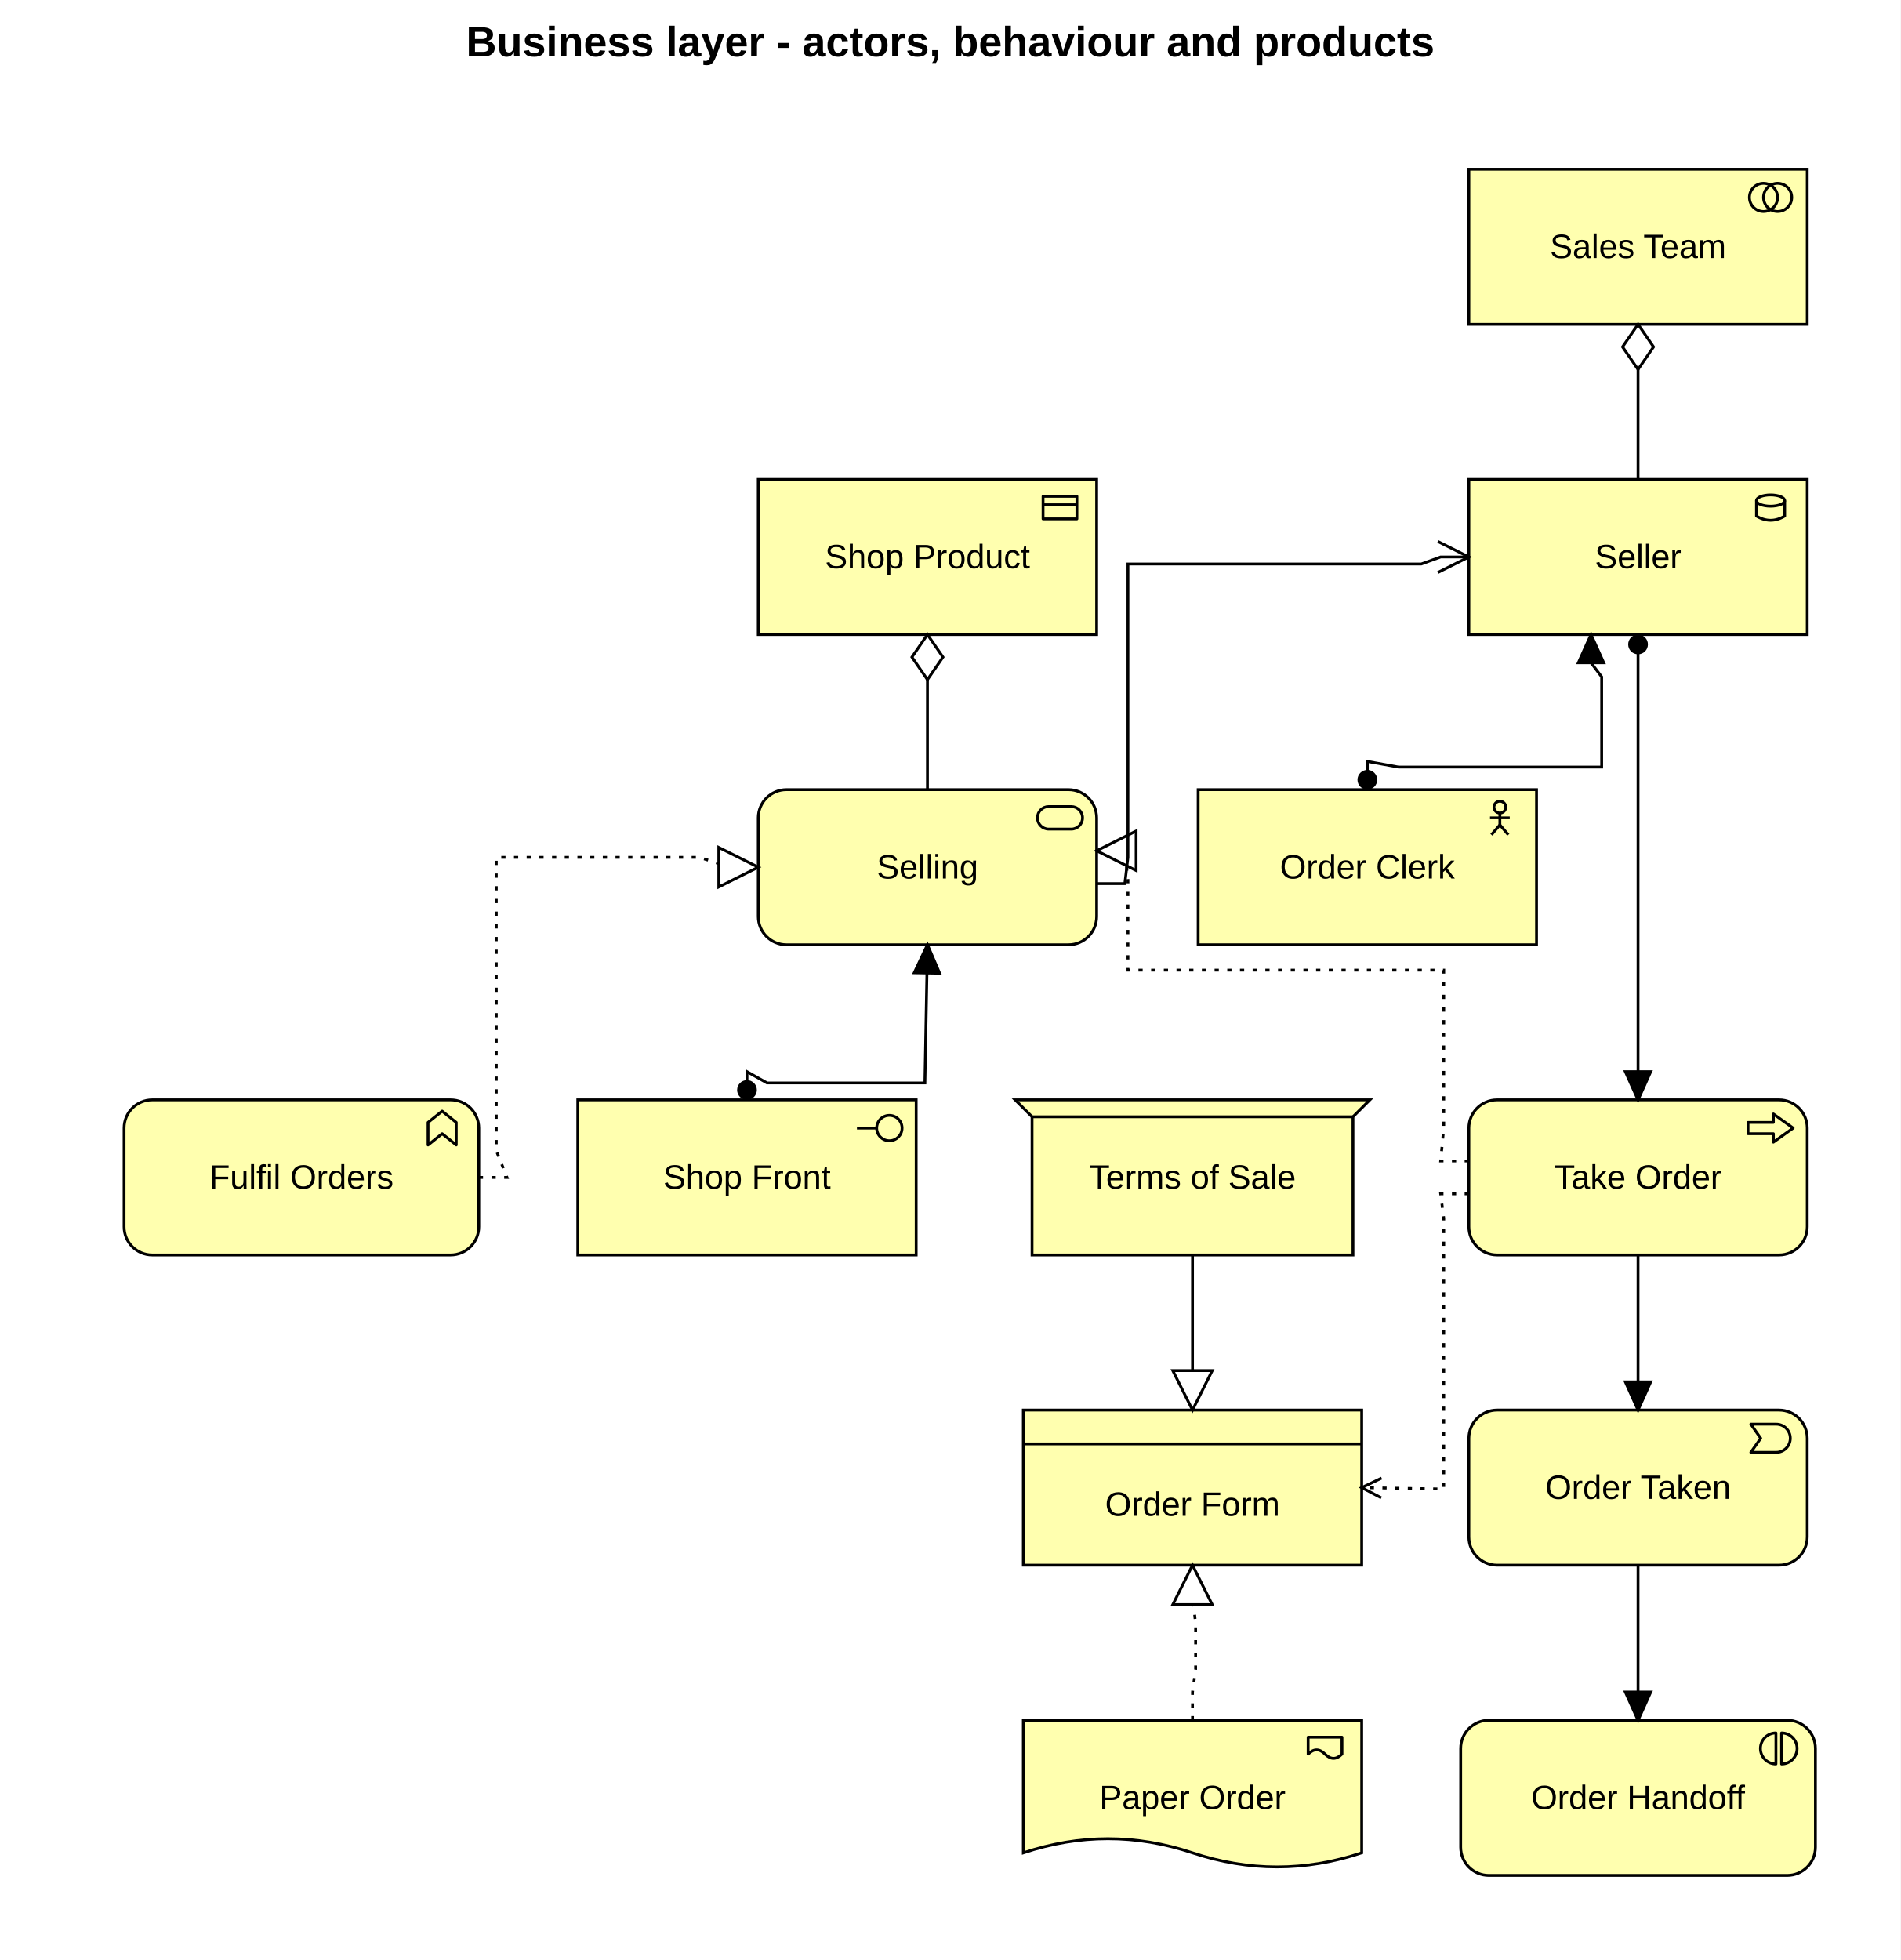
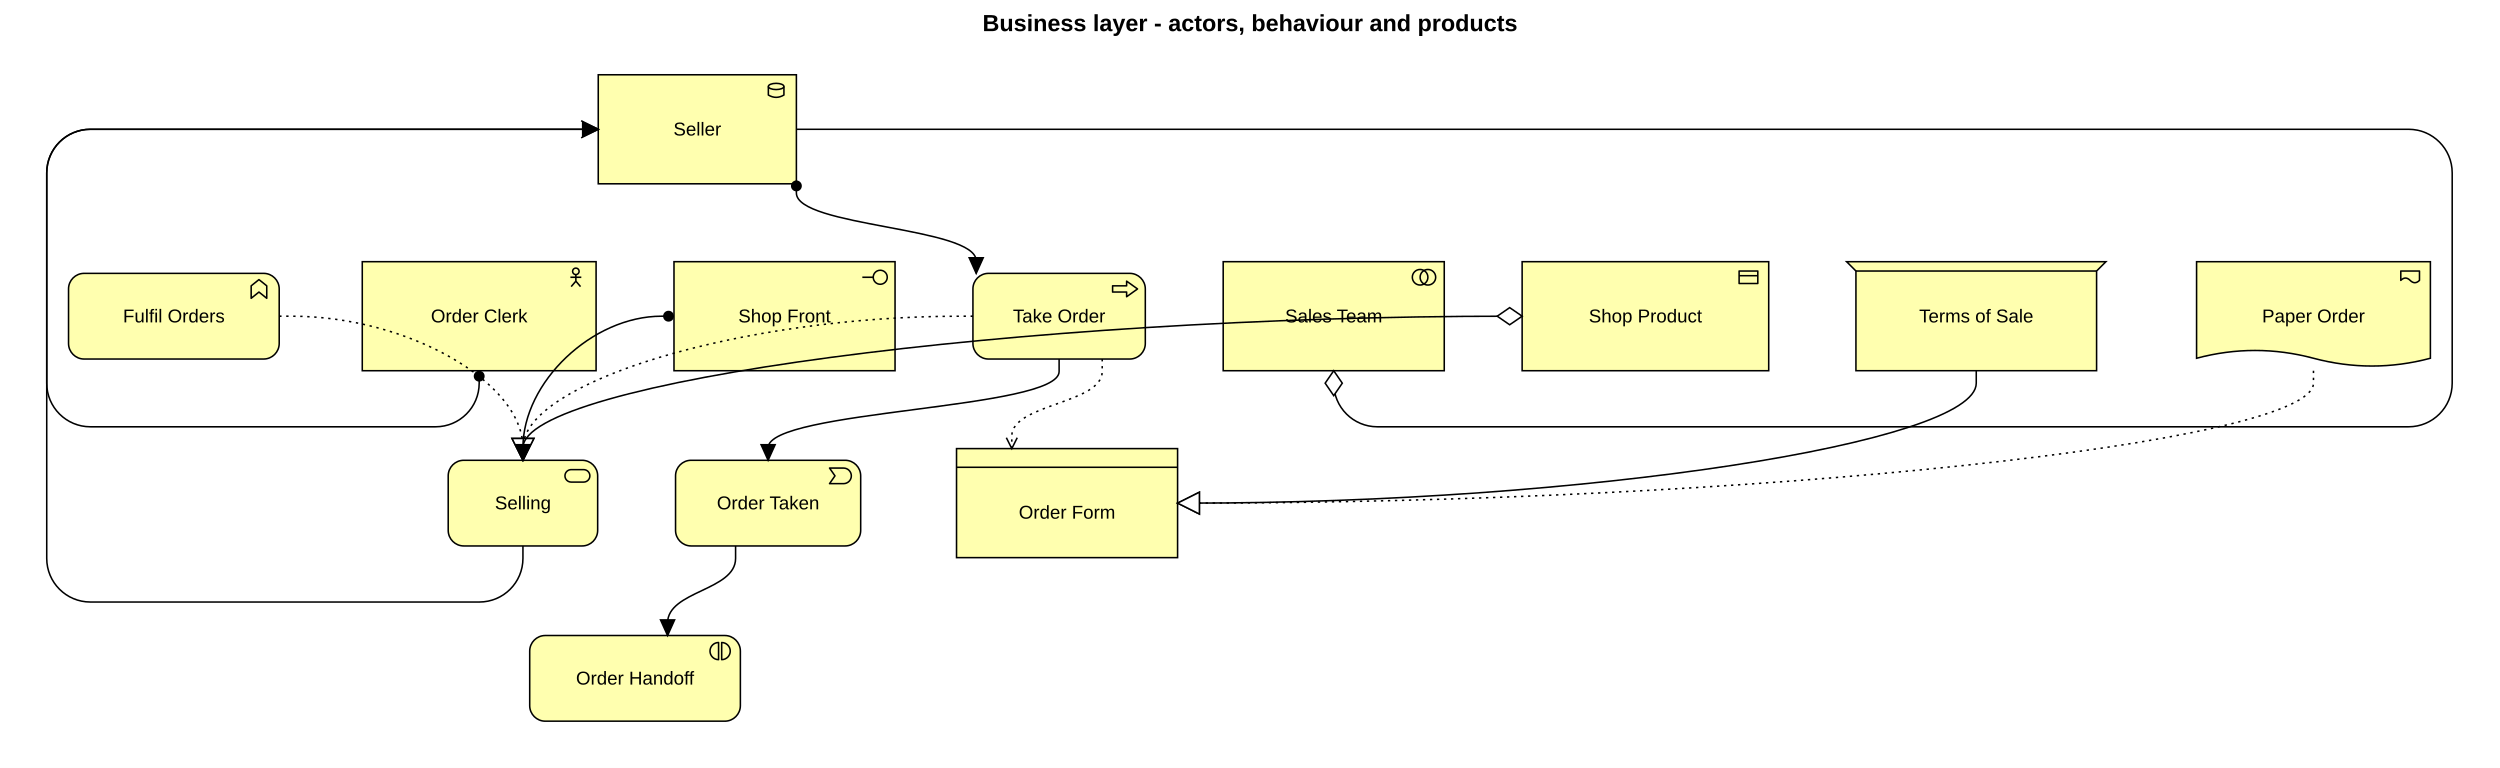
- <svg xmlns="http://www.w3.org/2000/svg" width="674" height="695" viewBox="0 0 674 695" font-family="Arial, Helvetica, sans-serif" font-size="12">
-   <rect x="0" y="0" width="674" height="695" fill="#ffffff" />
-   <text x="337" y="20" text-anchor="middle" font-size="15" font-weight="bold">Business layer - actors, behaviour and products</text>
-   <g transform="translate(10,40)">
+ <svg xmlns="http://www.w3.org/2000/svg" width="1605" height="493" viewBox="0 0 1605 493" font-family="Arial, Helvetica, sans-serif" font-size="12">
+   <rect x="0" y="0" width="1605" height="493" fill="#ffffff" />
+   <text x="802.5" y="20" text-anchor="middle" font-size="15" font-weight="bold">Business layer - actors, behaviour and products</text>
+   <g transform="translate(36,40)">
    <g class="element business-actor" data-id="clerk">
-       <rect fill="#FFFFAF" stroke="#000000" stroke-width="1" x="414.9" y="240" width="120" height="55" rx="0" ry="0" />
+       <rect fill="#FFFFAF" stroke="#000000" stroke-width="1" x="196.58" y="128" width="150.11" height="70" rx="0" ry="0" />
      <g stroke="#000" stroke-width="1" stroke-linejoin="round" fill="none">
-         <circle cx="521.9" cy="246.2" r="2.1" />
-         <line x1="521.9" y1="248.3" x2="521.9" y2="252.5" />
-         <line x1="518.4" y1="250" x2="525.4" y2="250" />
-         <line x1="521.9" y1="252.5" x2="518.9" y2="256" />
-         <line x1="521.9" y1="252.5" x2="524.9" y2="256" />
+         <circle cx="333.7" cy="134.2" r="2.1" />
+         <line x1="333.7" y1="136.3" x2="333.7" y2="140.5" />
+         <line x1="330.2" y1="138" x2="337.2" y2="138" />
+         <line x1="333.7" y1="140.5" x2="330.7" y2="144" />
+         <line x1="333.7" y1="140.5" x2="336.7" y2="144" />
      </g>
-       <text x="474.9" y="271.5" text-anchor="middle">Order Clerk</text>
+       <text x="271.64" y="167" text-anchor="middle">Order Clerk</text>
    </g>
    <g class="element business-role" data-id="seller">
-       <rect fill="#FFFFAF" stroke="#000000" stroke-width="1" x="510.9" y="130" width="120" height="55" rx="0" ry="0" />
+       <rect fill="#FFFFAF" stroke="#000000" stroke-width="1" x="348.08" y="8" width="127.2" height="70" rx="0" ry="0" />
      <g stroke="#000" stroke-width="1" stroke-linejoin="round" fill="none">
-         <ellipse cx="617.9" cy="137.5" rx="5" ry="2" />
-         <path d="M612.9,137.5 V143 Q617.9,146 622.9,143 V137.5" />
+         <ellipse cx="462.28" cy="15.5" rx="5" ry="2" />
+         <path d="M457.28,15.5 V21 Q462.28,24 467.28,21 V15.5" />
      </g>
-       <text x="570.9" y="161.5" text-anchor="middle">Seller</text>
+       <text x="411.68" y="47" text-anchor="middle">Seller</text>
    </g>
    <g class="element business-collaboration" data-id="salesTeam">
-       <rect fill="#FFFFAF" stroke="#000000" stroke-width="1" x="510.9" y="20" width="120" height="55" rx="0" ry="0" />
+       <rect fill="#FFFFAF" stroke="#000000" stroke-width="1" x="749.29" y="128" width="141.92" height="70" rx="0" ry="0" />
      <g stroke="#000" stroke-width="1" stroke-linejoin="round" fill="none">
-         <circle cx="615.4" cy="30" r="5" />
-         <circle cx="620.4" cy="30" r="5" />
+         <circle cx="875.71" cy="138" r="5" />
+         <circle cx="880.71" cy="138" r="5" />
      </g>
-       <text x="570.9" y="51.5" text-anchor="middle">Sales Team</text>
+       <text x="820.25" y="167" text-anchor="middle">Sales Team</text>
    </g>
    <g class="element business-interface" data-id="shopFront">
-       <rect fill="#FFFFAF" stroke="#000000" stroke-width="1" x="194.9" y="350" width="120" height="55" rx="0" ry="0" />
+       <rect fill="#FFFFAF" stroke="#000000" stroke-width="1" x="396.7" y="128" width="141.92" height="70" rx="0" ry="0" />
      <g stroke="#000" stroke-width="1" stroke-linejoin="round" fill="none">
-         <line x1="293.9" y1="360" x2="300.9" y2="360" />
-         <circle cx="305.4" cy="360" r="4.5" />
+         <line x1="517.62" y1="138" x2="524.62" y2="138" />
+         <circle cx="529.12" cy="138" r="4.5" />
      </g>
-       <text x="254.9" y="381.5" text-anchor="middle">Shop Front</text>
+       <text x="467.66" y="167" text-anchor="middle">Shop Front</text>
    </g>
    <g class="element business-function" data-id="fulfil">
-       <rect fill="#FFFFAF" stroke="#000000" stroke-width="1" x="34" y="350" width="125.8" height="55" rx="10" ry="10" />
-       <path stroke="#000" stroke-width="1" stroke-linejoin="round" fill="none" d="M141.8,358 L146.8,354 L151.8,358 L151.8,366 L146.8,362 L141.8,366 Z" />
-       <text x="96.9" y="381.5" text-anchor="middle">Fulfil Orders</text>
+       <rect fill="#FFFFAF" stroke="#000000" stroke-width="1" x="8" y="135.5" width="135.25" height="55" rx="10" ry="10" />
+       <path stroke="#000" stroke-width="1" stroke-linejoin="round" fill="none" d="M125.25,143.5 L130.25,139.5 L135.25,143.5 L135.25,151.5 L130.25,147.5 L125.25,151.5 Z" />
+       <text x="75.62" y="167" text-anchor="middle">Fulfil Orders</text>
    </g>
    <g class="element business-interaction" data-id="handoff">
-       <rect fill="#FFFFAF" stroke="#000000" stroke-width="1" x="508" y="570" width="125.8" height="55" rx="10" ry="10" />
+       <rect fill="#FFFFAF" stroke="#000000" stroke-width="1" x="304.07" y="368" width="135.25" height="55" rx="10" ry="10" />
      <g stroke="#000" stroke-width="1" stroke-linejoin="round" fill="none">
-         <path d="M619.8,574.5 A5.5,5.5 0 0 0 619.8,585.5 Z" />
-         <path d="M621.8,574.5 A5.5,5.5 0 0 1 621.8,585.5 Z" />
+         <path d="M425.32,372.5 A5.5,5.5 0 0 0 425.32,383.5 Z" />
+         <path d="M427.32,372.5 A5.5,5.5 0 0 1 427.32,383.5 Z" />
      </g>
-       <text x="570.9" y="601.5" text-anchor="middle">Order Handoff</text>
+       <text x="371.7" y="399.5" text-anchor="middle">Order Handoff</text>
    </g>
    <g class="element business-process" data-id="takeOrder">
-       <rect fill="#FFFFAF" stroke="#000000" stroke-width="1" x="510.9" y="350" width="120" height="55" rx="10" ry="10" />
-       <path stroke="#000" stroke-width="1" stroke-linejoin="round" fill="none" d="M609.9,358 H618.9 V355 L625.9,360 L618.9,365 V362 H609.9 Z" />
-       <text x="570.9" y="381.5" text-anchor="middle">Take Order</text>
+       <rect fill="#FFFFAF" stroke="#000000" stroke-width="1" x="588.62" y="135.5" width="110.67" height="55" rx="10" ry="10" />
+       <path stroke="#000" stroke-width="1" stroke-linejoin="round" fill="none" d="M678.29,143.5 H687.29 V140.5 L694.29,145.5 L687.29,150.5 V147.5 H678.29 Z" />
+       <text x="643.95" y="167" text-anchor="middle">Take Order</text>
    </g>
    <g class="element business-event" data-id="orderTaken">
-       <rect fill="#FFFFAF" stroke="#000000" stroke-width="1" x="510.9" y="460" width="120" height="55" rx="10" ry="10" />
-       <path stroke="#000" stroke-width="1" stroke-linejoin="round" fill="none" d="M610.9,465 H619.9 A5,5 0 0 1 619.9,475 H610.9 L614.4,470 Z" />
-       <text x="570.9" y="491.5" text-anchor="middle">Order Taken</text>
+       <rect fill="#FFFFAF" stroke="#000000" stroke-width="1" x="397.7" y="255.5" width="118.86" height="55" rx="10" ry="10" />
+       <path stroke="#000" stroke-width="1" stroke-linejoin="round" fill="none" d="M496.56,260.5 H505.56 A5,5 0 0 1 505.56,270.5 H496.56 L500.06,265.5 Z" />
+       <text x="457.13" y="287" text-anchor="middle">Order Taken</text>
    </g>
    <g class="element business-service" data-id="selling">
-       <rect fill="#FFFFAF" stroke="#000000" stroke-width="1" x="258.9" y="240" width="120" height="55" rx="10" ry="10" />
-       <rect stroke="#000" stroke-width="1" stroke-linejoin="round" fill="none" x="357.9" y="246" width="16" height="8" rx="4" ry="4" />
-       <text x="318.9" y="271.5" text-anchor="middle">Selling</text>
+       <rect fill="#FFFFAF" stroke="#000000" stroke-width="1" x="251.75" y="255.5" width="95.95" height="55" rx="10" ry="10" />
+       <rect stroke="#000" stroke-width="1" stroke-linejoin="round" fill="none" x="326.7" y="261.5" width="16" height="8" rx="4" ry="4" />
+       <text x="299.73" y="287" text-anchor="middle">Selling</text>
    </g>
    <g class="element business-object" data-id="orderForm">
-       <rect fill="#FFFFAF" stroke="#000000" stroke-width="1" x="352.9" y="460" width="120" height="55" />
-       <line stroke="#000000" stroke-width="1" x1="352.9" y1="472" x2="472.9" y2="472" />
-       <text x="412.9" y="497.5" text-anchor="middle">Order Form</text>
+       <rect fill="#FFFFAF" stroke="#000000" stroke-width="1" x="578.09" y="248" width="141.92" height="70" />
+       <line stroke="#000000" stroke-width="1" x1="578.09" y1="260" x2="720.01" y2="260" />
+       <text x="649.05" y="293" text-anchor="middle">Order Form</text>
    </g>
    <g class="element contract" data-id="terms">
-       <path fill="#FFFFAF" stroke="#000000" stroke-width="1" d="M350,350 H475.8 L469.8,356 V405 H356 V356 Z" />
-       <line stroke="#000000" stroke-width="1" x1="356" y1="356" x2="469.8" y2="356" />
-       <text x="412.9" y="381.5" text-anchor="middle">Terms of Sale</text>
+       <path fill="#FFFFAF" stroke="#000000" stroke-width="1" d="M1149.51,128 H1316.01 L1310.01,134 V198 H1155.51 V134 Z" />
+       <line stroke="#000000" stroke-width="1" x1="1155.51" y1="134" x2="1310.01" y2="134" />
+       <text x="1232.76" y="167" text-anchor="middle">Terms of Sale</text>
    </g>
    <g class="element representation" data-id="paperOrder">
-       <path fill="#FFFFAF" stroke="#000000" stroke-width="1" d="M352.9,570 H472.9 V617 Q442.9,627 412.9,617 Q382.9,607 352.9,617 Z" />
-       <path stroke="#000" stroke-width="1" stroke-linejoin="round" fill="none" d="M453.9,576 H465.9 V582 Q462.9,585 459.9,582 Q456.9,579 453.9,582 Z" />
-       <text x="412.9" y="601.5" text-anchor="middle">Paper Order</text>
+       <path fill="#FFFFAF" stroke="#000000" stroke-width="1" d="M1374.2,128 H1524.31 V190 Q1486.78,200 1449.25,190 Q1411.73,180 1374.2,190 Z" />
+       <path stroke="#000" stroke-width="1" stroke-linejoin="round" fill="none" d="M1505.31,134 H1517.31 V140 Q1514.31,143 1511.31,140 Q1508.31,137 1505.31,140 Z" />
+       <text x="1449.25" y="167" text-anchor="middle">Paper Order</text>
    </g>
    <g class="element product" data-id="shopOffer">
-       <rect fill="#FFFFAF" stroke="#000000" stroke-width="1" x="258.9" y="130" width="120" height="55" rx="0" ry="0" />
+       <rect fill="#FFFFAF" stroke="#000000" stroke-width="1" x="941.21" y="128" width="158.3" height="70" rx="0" ry="0" />
      <g stroke="#000" stroke-width="1" stroke-linejoin="round" fill="none">
-         <rect x="359.9" y="136" width="12" height="8" />
-         <line x1="359.9" y1="139" x2="371.9" y2="139" />
+         <rect x="1080.51" y="134" width="12" height="8" />
+         <line x1="1080.51" y1="137" x2="1092.51" y2="137" />
      </g>
-       <text x="318.9" y="161.5" text-anchor="middle">Shop Product</text>
+       <text x="1020.36" y="167" text-anchor="middle">Shop Product</text>
    </g>
    <g class="relationship assignment" data-source="clerk" data-target="seller">
-       <path d="M474.9,240L474.9,230L486,232L558,232L558,200L554.23,195L554.23,185" fill="none" stroke="#000" stroke-width="1" />
-       <circle cx="474.9" cy="236.5" r="3.5" fill="#000" />
-       <path d="M554.23,185 L558.73,195 L549.73,195 Z" fill="#000" stroke="#000" stroke-width="1" />
+       <path d="M271.639,198L271.639,206C271.639,221.464 259.103,234 243.639,234L22,234C6.536,234 -6,221.464 -6,206L-6,71C-6,55.536 6.536,43 22,43L348.078,43" fill="none" stroke="#000" stroke-width="1" />
+       <circle cx="271.64" cy="201.5" r="3.5" fill="#000" />
+       <path d="M348.08,43 L338.08,47.5 L338.08,38.5 Z" fill="#000" stroke="#000" stroke-width="1" />
    </g>
    <g class="relationship aggregation" data-source="salesTeam" data-target="seller">
-       <path d="M570.9,75L570.9,83C570.9,85 570.9,83 570.9,89.5C570.9,96 570.9,109 570.9,115.5L570.9,122L570.9,130" fill="none" stroke="#000" stroke-width="1" />
-       <path d="M570.9,75 L576.4,83 L570.9,91 L565.4,83 Z" fill="#fff" stroke="#000" stroke-width="1" />
+       <path d="M820.245,198L820.245,206C820.245,221.464 832.781,234 848.245,234L1510.309,234C1525.773,234 1538.309,221.464 1538.309,206L1538.309,71C1538.309,55.536 1525.773,43 1510.309,43L475.278,43" fill="none" stroke="#000" stroke-width="1" />
+       <path d="M820.25,198 L825.75,206 L820.25,214 L814.75,206 Z" fill="#fff" stroke="#000" stroke-width="1" />
    </g>
    <g class="relationship assignment" data-source="seller" data-target="takeOrder">
-       <path d="M570.9,185L570.9,193L570.9,350" fill="none" stroke="#000" stroke-width="1" />
-       <circle cx="570.9" cy="188.5" r="3.5" fill="#000" />
-       <path d="M570.9,350 L566.4,340 L575.4,340 Z" fill="#000" stroke="#000" stroke-width="1" />
+       <path d="M475.278,75.858L475.278,83.858C475.278,105.679 590.721,105.679 590.721,127.5L590.721,135.5" fill="none" stroke="#000" stroke-width="1" />
+       <circle cx="475.28" cy="79.36" r="3.5" fill="#000" />
+       <path d="M590.72,135.5 L586.22,125.5 L595.22,125.5 Z" fill="#000" stroke="#000" stroke-width="1" />
    </g>
    <g class="relationship realization" data-source="takeOrder" data-target="selling">
-       <path d="M510.9,371.67L500.9,371.67L502,360L502,304L390,304L390,272L388.9,261.67L378.9,261.67" fill="none" stroke="#000" stroke-width="1" stroke-dasharray="1.5 3" />
-       <path d="M378.9,261.67 L392.9,254.67 L392.9,268.67 Z" fill="#fff" stroke="#000" stroke-width="1" />
+       <path d="M588.615,163L580.615,163C440.17,163 299.725,205.25 299.725,247.5L299.725,255.5" fill="none" stroke="#000" stroke-width="1" stroke-dasharray="1.5 3" />
+       <path d="M299.73,255.5 L292.73,241.5 L306.73,241.5 Z" fill="#fff" stroke="#000" stroke-width="1" />
    </g>
    <g class="relationship realization" data-source="fulfil" data-target="selling">
-       <path d="M159.8,377.5L169.8,377.5L166,368L166,264L238,264L248.9,267.5L258.9,267.5" fill="none" stroke="#000" stroke-width="1" stroke-dasharray="1.5 3" />
-       <path d="M258.9,267.5 L244.9,274.5 L244.9,260.5 Z" fill="#fff" stroke="#000" stroke-width="1" />
+       <path d="M143.246,163L151.246,163C225.486,163 299.725,205.25 299.725,247.5L299.725,255.5" fill="none" stroke="#000" stroke-width="1" stroke-dasharray="1.5 3" />
+       <path d="M299.73,255.5 L292.73,241.5 L306.73,241.5 Z" fill="#fff" stroke="#000" stroke-width="1" />
    </g>
    <g class="relationship assignment" data-source="shopFront" data-target="selling">
-       <path d="M254.9,350L254.9,340L262,344L318,344L318.9,295" fill="none" stroke="#000" stroke-width="1" />
-       <circle cx="254.9" cy="346.5" r="3.5" fill="#000" />
-       <path d="M318.9,295 L323.22,305.08 L314.22,304.92 Z" fill="#000" stroke="#000" stroke-width="1" />
+       <path d="M396.695,163L388.695,163C344.21,163 299.725,205.25 299.725,247.5L299.725,255.5" fill="none" stroke="#000" stroke-width="1" />
+       <circle cx="393.2" cy="163" r="3.5" fill="#000" />
+       <path d="M299.73,255.5 L295.23,245.5 L304.23,245.5 Z" fill="#000" stroke="#000" stroke-width="1" />
    </g>
    <g class="relationship serving" data-source="selling" data-target="seller">
-       <path d="M378.9,273.33L388.9,273.33L390,264L390,160L494,160L500.9,157.5L510.9,157.5" fill="none" stroke="#000" stroke-width="1" />
-       <path d="M499.9,163 L510.9,157.5 L499.9,152" fill="none" stroke="#000" stroke-width="1" />
+       <path d="M299.725,310.5L299.725,318.5C299.725,333.964 287.189,346.5 271.725,346.5L22,346.5C6.536,346.5 -6,333.964 -6,318.5L-6,71C-6,55.536 6.536,43 22,43L348.078,43" fill="none" stroke="#000" stroke-width="1" />
+       <path d="M337.08,48.5 L348.08,43 L337.08,37.5" fill="none" stroke="#000" stroke-width="1" />
    </g>
    <g class="relationship triggering" data-source="takeOrder" data-target="orderTaken">
-       <path d="M570.9,405L570.9,413C570.9,415 570.9,413 570.9,419.5C570.9,426 570.9,439 570.9,445.5L570.9,452L570.9,460" fill="none" stroke="#000" stroke-width="1" />
-       <path d="M570.9,460 L566.4,450 L575.4,450 Z" fill="#000" stroke="#000" stroke-width="1" />
+       <path d="M643.95,190.5L643.95,198.5C643.95,223 457.131,223 457.131,247.5L457.131,255.5" fill="none" stroke="#000" stroke-width="1" />
+       <path d="M457.13,255.5 L452.63,245.5 L461.63,245.5 Z" fill="#000" stroke="#000" stroke-width="1" />
    </g>
    <g class="relationship triggering" data-source="orderTaken" data-target="handoff">
-       <path d="M570.9,515L570.9,523L570.9,570" fill="none" stroke="#000" stroke-width="1" />
-       <path d="M570.9,570 L566.4,560 L575.4,560 Z" fill="#000" stroke="#000" stroke-width="1" />
+       <path d="M436.247,310.5L436.247,318.5C436.247,339.25 392.579,339.25 392.579,360L392.579,368" fill="none" stroke="#000" stroke-width="1" />
+       <path d="M392.58,368 L388.08,358 L397.08,358 Z" fill="#000" stroke="#000" stroke-width="1" />
    </g>
    <g class="relationship access" data-source="takeOrder" data-target="orderForm">
-       <path d="M510.9,383.33L500.9,383.33L502,392L502,488L472.9,487.5" fill="none" stroke="#000" stroke-width="1" stroke-dasharray="1.5 3" />
-       <path d="M479.96,484.12 L472.9,487.5 L479.84,491.12" fill="none" stroke="#000" stroke-width="1" />
+       <path d="M671.618,190.5L671.618,198.5C671.618,219.25 613.571,219.25 613.571,240L613.571,248" fill="none" stroke="#000" stroke-width="1" stroke-dasharray="1.5 3" />
+       <path d="M610.07,241 L613.57,248 L617.07,241" fill="none" stroke="#000" stroke-width="1" />
    </g>
    <g class="relationship specialization" data-source="terms" data-target="orderForm">
-       <path d="M412.9,405L412.9,413C412.9,415 412.9,413 412.9,419.5C412.9,426 412.9,439 412.9,445.5L412.9,452L412.9,460" fill="none" stroke="#000" stroke-width="1" />
-       <path d="M412.9,460 L405.9,446 L419.9,446 Z" fill="#fff" stroke="#000" stroke-width="1" />
+       <path d="M1232.757,198L1232.757,206C1232.757,244.5 980.384,283 728.011,283L720.011,283" fill="none" stroke="#000" stroke-width="1" />
+       <path d="M720.01,283 L734.01,276 L734.01,290 Z" fill="#fff" stroke="#000" stroke-width="1" />
    </g>
    <g class="relationship realization" data-source="paperOrder" data-target="orderForm">
-       <path d="M412.9,570L412.9,560L414,552L414,536L412.9,525L412.9,515" fill="none" stroke="#000" stroke-width="1" stroke-dasharray="1.5 3" />
-       <path d="M412.9,515 L419.9,529 L405.9,529 Z" fill="#fff" stroke="#000" stroke-width="1" />
+       <path d="M1449.253,198L1449.253,206C1449.253,244.5 1088.632,283 728.011,283L720.011,283" fill="none" stroke="#000" stroke-width="1" stroke-dasharray="1.5 3" />
+       <path d="M720.01,283 L734.01,276 L734.01,290 Z" fill="#fff" stroke="#000" stroke-width="1" />
    </g>
    <g class="relationship aggregation" data-source="shopOffer" data-target="selling">
-       <path d="M318.9,185L318.9,193C318.9,195 318.9,193 318.9,199.5C318.9,206 318.9,219 318.9,225.5L318.9,232L318.9,240" fill="none" stroke="#000" stroke-width="1" />
-       <path d="M318.9,185 L324.4,193 L318.9,201 L313.4,193 Z" fill="#fff" stroke="#000" stroke-width="1" />
+       <path d="M941.205,163L933.205,163C616.465,163 299.725,205.25 299.725,247.5L299.725,255.5" fill="none" stroke="#000" stroke-width="1" />
+       <path d="M941.21,163 L933.21,168.5 L925.21,163 L933.21,157.5 Z" fill="#fff" stroke="#000" stroke-width="1" />
    </g>
  </g>
</svg>
